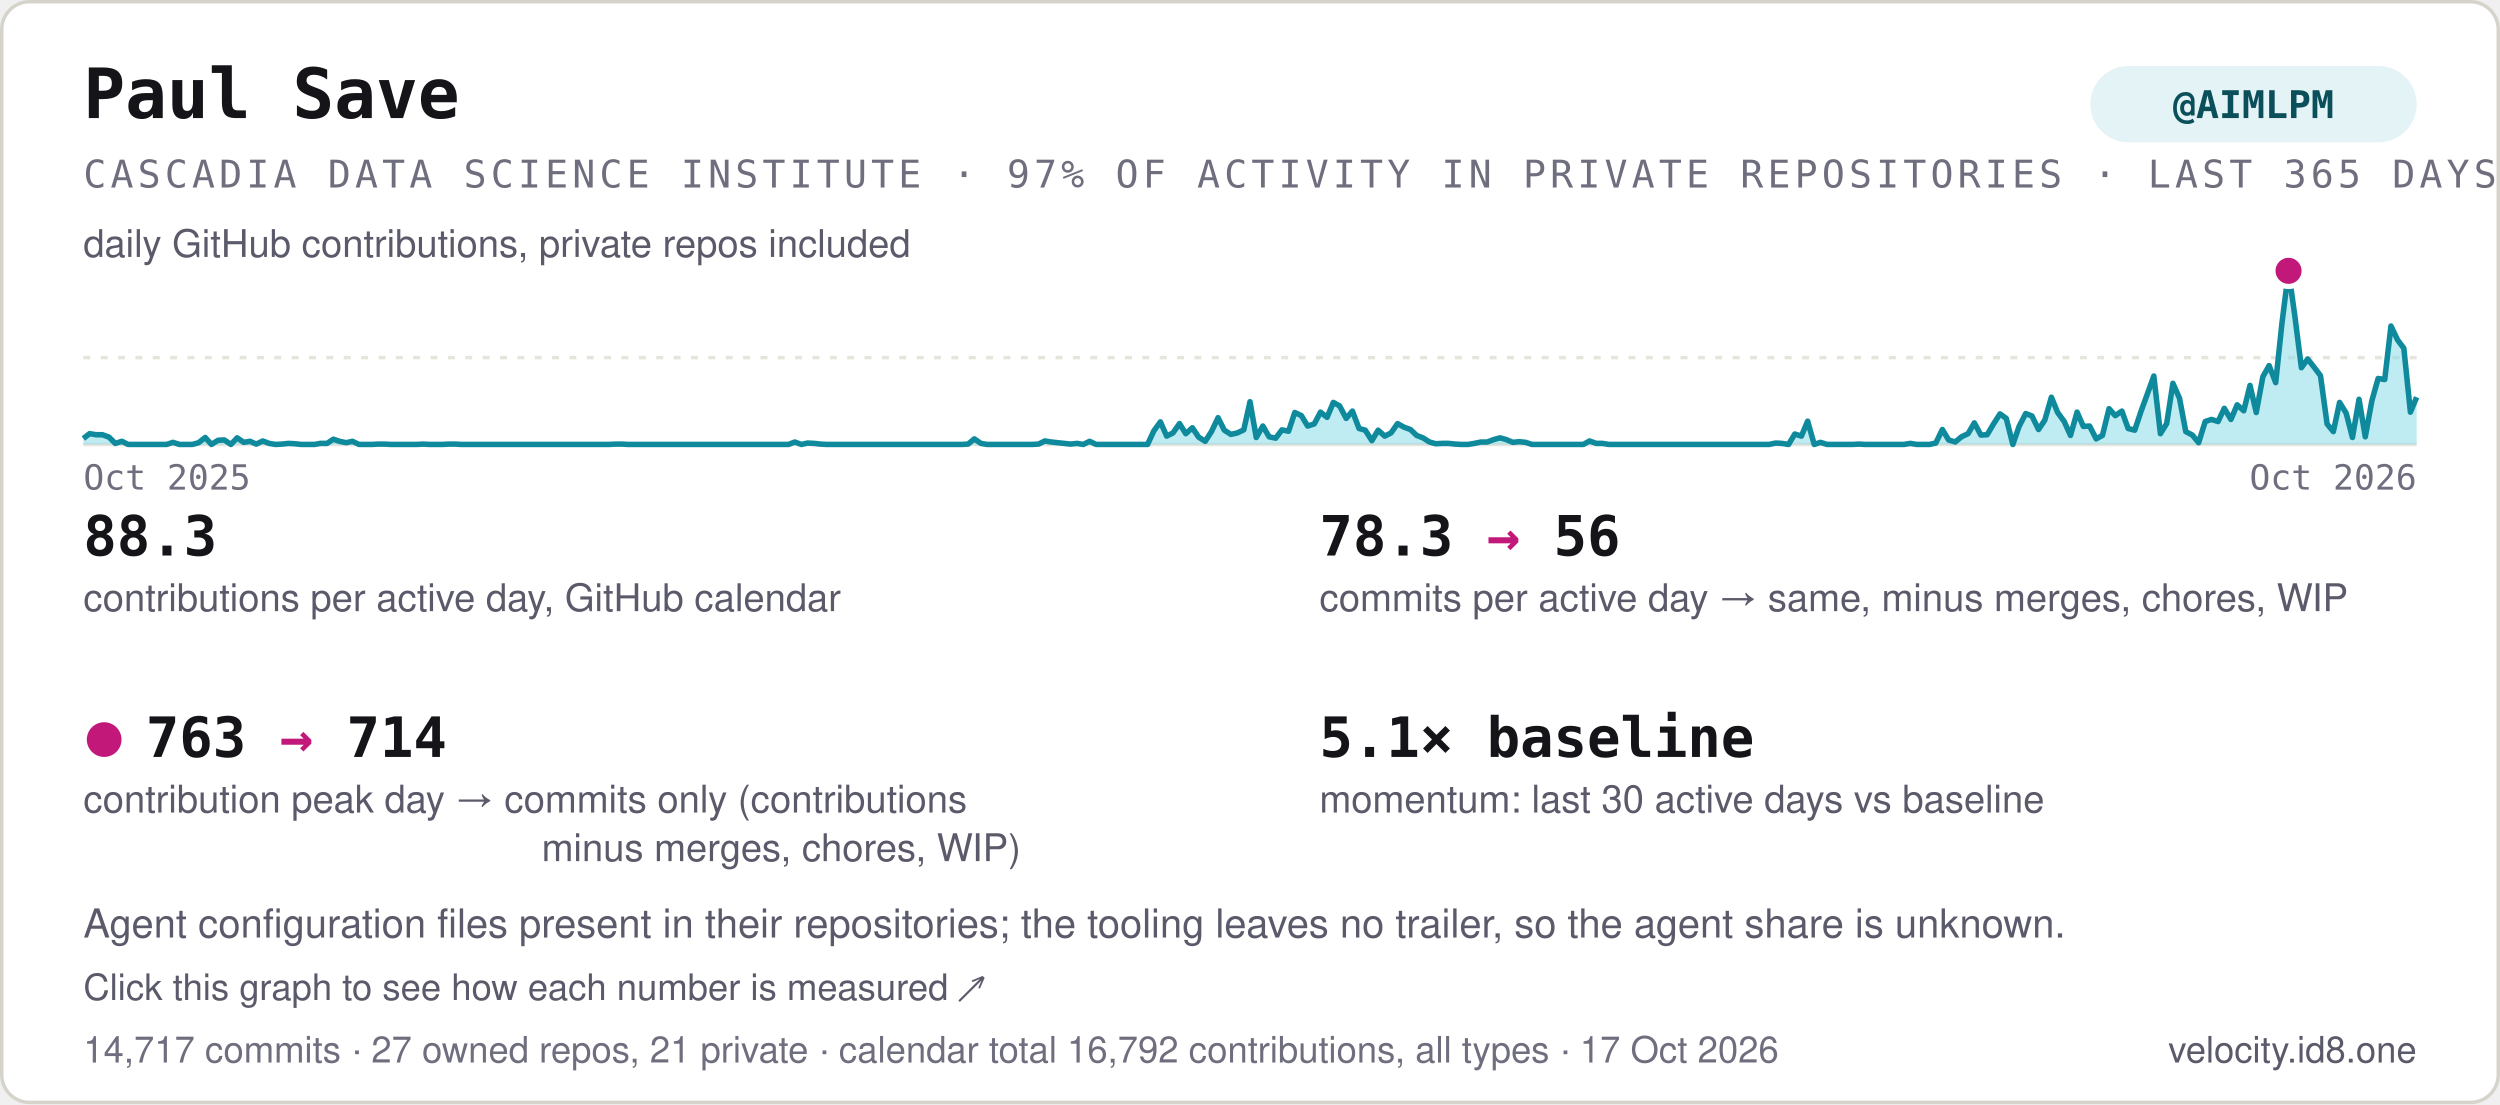
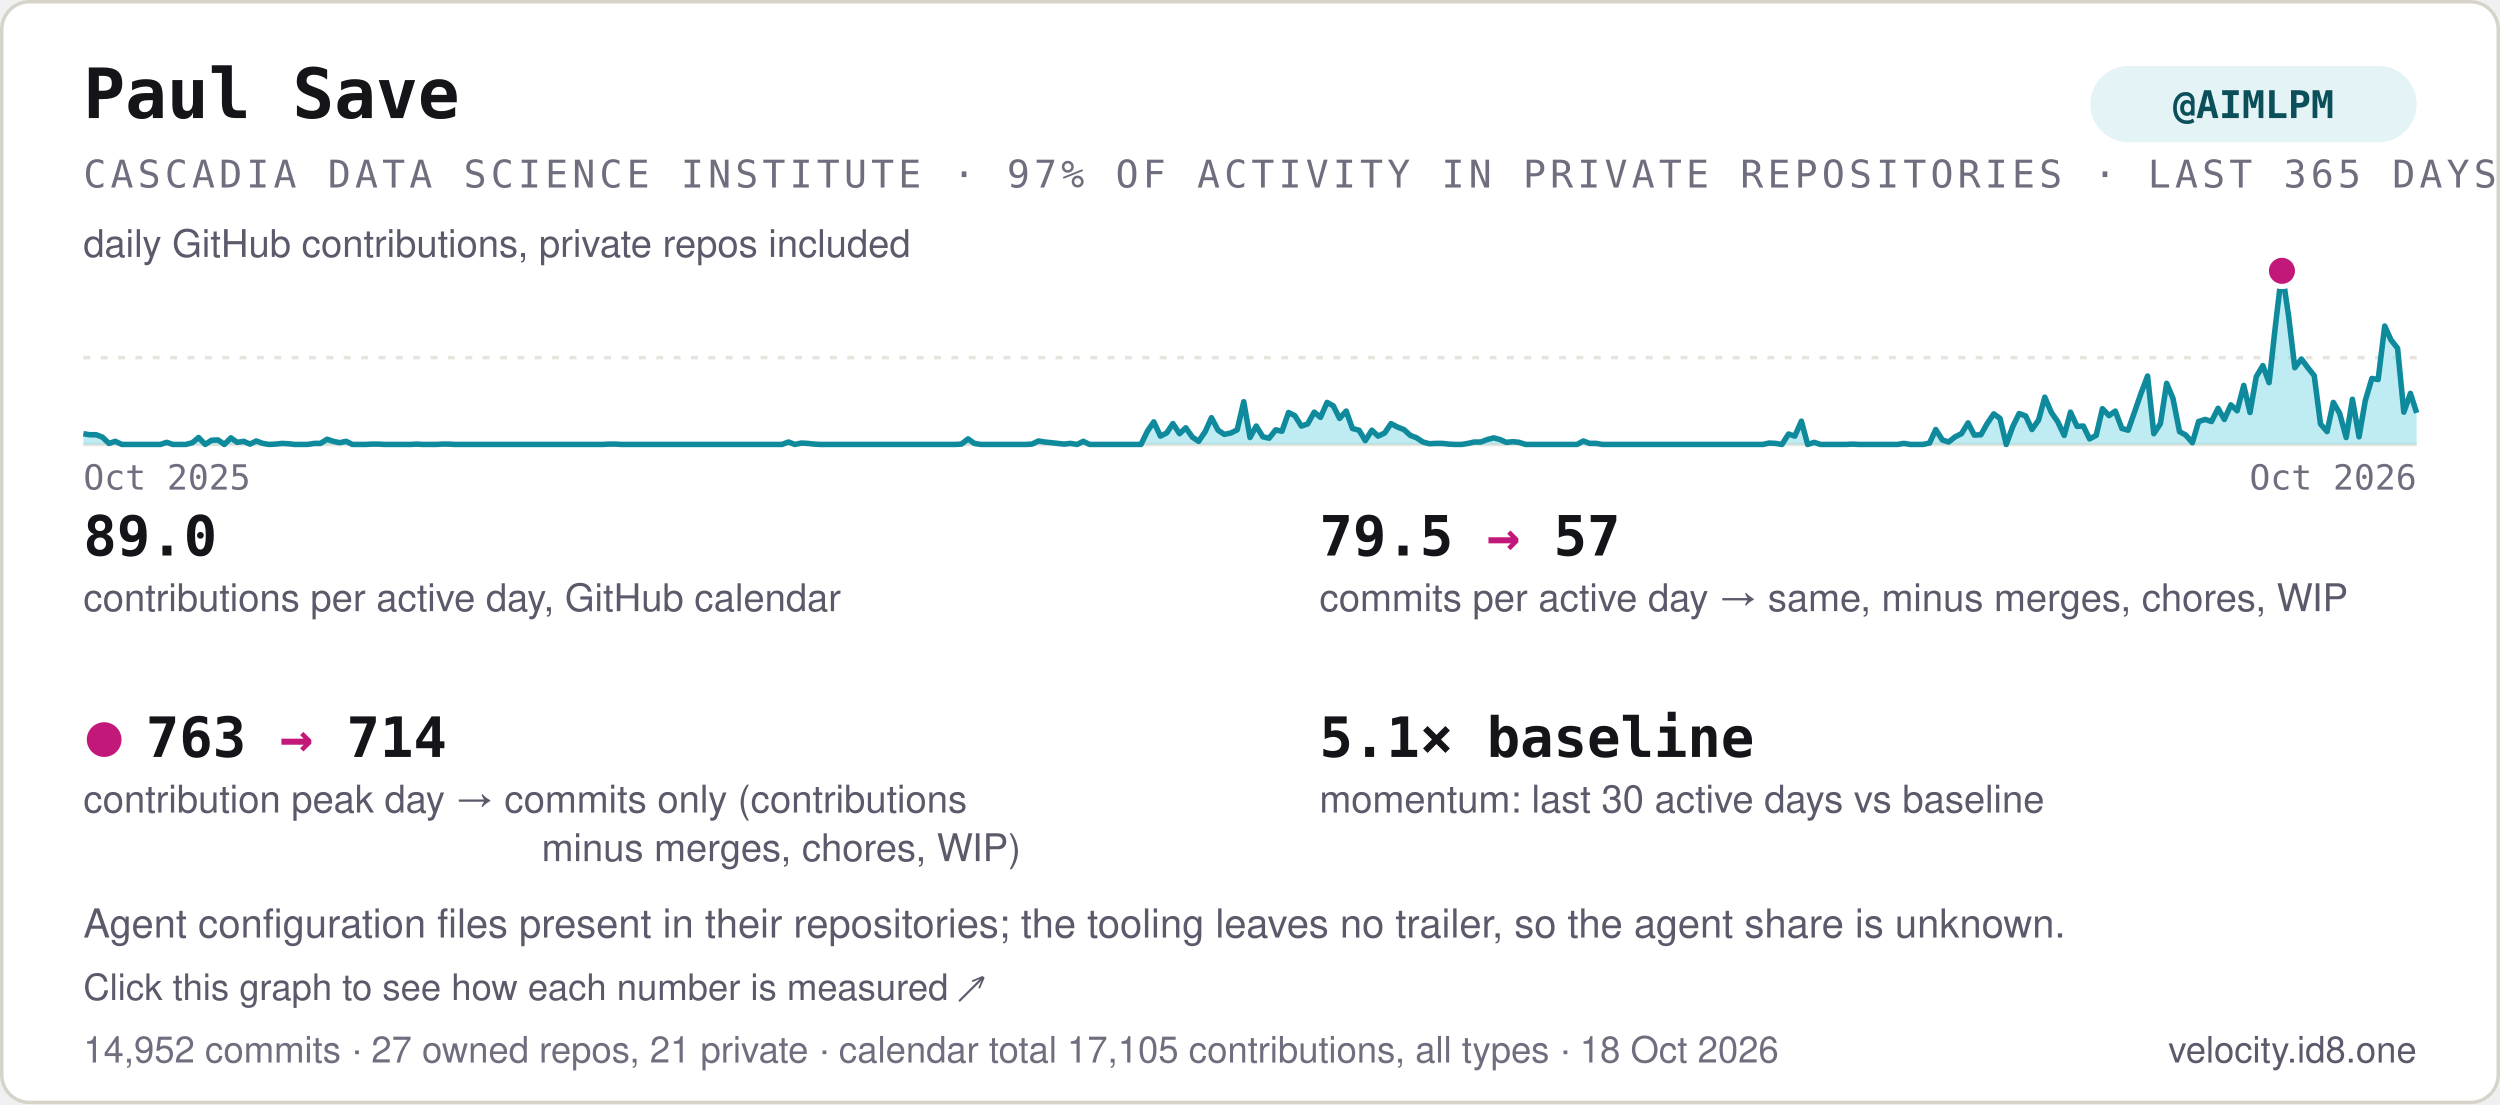
<svg xmlns="http://www.w3.org/2000/svg" width="720" height="318" viewBox="0 0 720 318" role="img" aria-label="Paul Save: Velocity Graph">
  <rect x="0.5" y="0.5" width="719" height="317" rx="8" fill="#FFFFFF" stroke="#D5D3CA" />
  <text x="24" y="34" font-family="Departure Mono, JetBrains Mono, ui-monospace, Menlo, monospace" font-size="20" font-weight="700" fill="#141419">Paul Save</text>
  <text x="24" y="54" font-family="Departure Mono, JetBrains Mono, ui-monospace, Menlo, monospace" font-size="11" letter-spacing="1.2" fill="#6E6E7E">CASCADIA DATA SCIENCE INSTITUTE · 97% OF ACTIVITY IN PRIVATE REPOSITORIES · LAST 365 DAYS</text>
  <rect x="602" y="19" width="94" height="22" rx="11" fill="#E4F3F6" />
  <text x="649" y="34" text-anchor="middle" font-family="Departure Mono, JetBrains Mono, ui-monospace, Menlo, monospace" font-size="11" font-weight="600" fill="#0A4F5A">@AIMLPM</text>
  <line x1="24" x2="696" y1="128" y2="128" stroke="#E6E4DC" />
  <line x1="24" x2="696" y1="103.0" y2="103.0" stroke="#E6E4DC" stroke-dasharray="2 3" />
-   <path d="M24.0,126.3 L25.8,124.9 L27.7,125.2 L29.5,125.2 L31.4,125.9 L33.2,127.7 L35.1,127.1 L36.9,128.0 L38.8,128.0 L40.6,128.0 L42.5,128.0 L44.3,128.0 L46.2,128.0 L48.0,128.0 L49.8,127.4 L51.7,128.0 L53.5,128.0 L55.4,128.0 L57.2,127.5 L59.1,126.0 L60.9,128.0 L62.8,126.8 L64.6,126.7 L66.5,128.0 L68.3,126.1 L70.2,127.4 L72.0,127.1 L73.8,127.9 L75.7,127.0 L77.5,127.7 L79.4,128.0 L81.2,127.9 L83.1,127.7 L84.9,127.8 L86.8,128.0 L88.6,128.0 L90.5,128.0 L92.3,127.7 L94.2,127.7 L96.0,126.5 L97.8,127.1 L99.7,127.5 L101.5,127.1 L103.4,128.0 L105.2,128.0 L107.1,128.0 L108.9,127.9 L110.8,127.9 L112.6,128.0 L114.5,128.0 L116.3,128.0 L118.2,128.0 L120.0,128.0 L121.8,127.9 L123.7,128.0 L125.5,128.0 L127.4,128.0 L129.2,127.9 L131.1,127.9 L132.9,128.0 L134.8,128.0 L136.6,128.0 L138.5,128.0 L140.3,128.0 L142.2,128.0 L144.0,128.0 L145.8,128.0 L147.7,128.0 L149.5,128.0 L151.4,128.0 L153.2,128.0 L155.1,128.0 L156.9,128.0 L158.8,128.0 L160.6,128.0 L162.5,128.0 L164.3,128.0 L166.2,128.0 L168.0,128.0 L169.8,128.0 L171.7,128.0 L173.5,128.0 L175.4,128.0 L177.2,127.9 L179.1,127.9 L180.9,128.0 L182.8,128.0 L184.6,128.0 L186.5,128.0 L188.3,128.0 L190.2,128.0 L192.0,128.0 L193.8,128.0 L195.7,128.0 L197.5,128.0 L199.4,128.0 L201.2,128.0 L203.1,128.0 L204.9,128.0 L206.8,128.0 L208.6,128.0 L210.5,128.0 L212.3,128.0 L214.2,128.0 L216.0,128.0 L217.8,128.0 L219.7,128.0 L221.5,128.0 L223.4,128.0 L225.2,128.0 L227.1,128.0 L228.9,127.3 L230.8,128.0 L232.6,127.6 L234.5,127.7 L236.3,127.9 L238.2,128.0 L240.0,128.0 L241.8,128.0 L243.7,128.0 L245.5,128.0 L247.4,128.0 L249.2,128.0 L251.1,128.0 L252.9,128.0 L254.8,128.0 L256.6,128.0 L258.5,128.0 L260.3,128.0 L262.2,128.0 L264.0,128.0 L265.8,128.0 L267.7,128.0 L269.5,128.0 L271.4,128.0 L273.2,128.0 L275.1,128.0 L276.9,128.0 L278.8,127.9 L280.6,126.4 L282.5,127.7 L284.3,128.0 L286.2,128.0 L288.0,128.0 L289.8,128.0 L291.7,128.0 L293.5,128.0 L295.4,128.0 L297.2,128.0 L299.1,127.9 L300.9,127.0 L302.8,127.3 L304.6,127.5 L306.5,127.7 L308.3,127.9 L310.2,127.7 L312.0,128.0 L313.8,127.1 L315.7,128.0 L317.5,128.0 L319.4,128.0 L321.2,128.0 L323.1,128.0 L324.9,128.0 L326.8,128.0 L328.6,128.0 L330.5,128.0 L332.3,124.1 L334.2,121.5 L336.0,125.6 L337.8,124.7 L339.7,122.0 L341.5,124.9 L343.4,123.2 L345.2,125.9 L347.1,127.1 L348.9,124.3 L350.8,120.3 L352.6,123.9 L354.5,125.1 L356.3,124.7 L358.2,123.8 L360.0,115.7 L361.8,126.0 L363.7,122.7 L365.5,125.8 L367.4,126.2 L369.2,123.8 L371.1,124.2 L372.9,118.8 L374.8,119.7 L376.6,122.7 L378.5,122.1 L380.3,118.7 L382.2,120.2 L384.0,115.9 L385.8,116.9 L387.7,120.5 L389.5,118.4 L391.4,123.4 L393.2,123.9 L395.1,126.9 L396.9,123.9 L398.8,125.6 L400.6,124.7 L402.5,122.0 L404.3,123.0 L406.2,123.7 L408.0,125.4 L409.8,126.1 L411.7,127.3 L413.5,127.8 L415.4,127.7 L417.2,127.7 L419.1,127.9 L420.9,128.0 L422.8,128.0 L424.6,127.7 L426.5,127.3 L428.3,127.3 L430.2,126.6 L432.0,126.1 L433.8,126.6 L435.7,127.4 L437.5,127.2 L439.4,127.4 L441.2,128.0 L443.1,128.0 L444.9,128.0 L446.8,128.0 L448.6,128.0 L450.5,128.0 L452.3,128.0 L454.2,128.0 L456.0,128.0 L457.8,127.0 L459.7,127.7 L461.5,127.7 L463.4,128.0 L465.2,128.0 L467.1,128.0 L468.9,128.0 L470.8,128.0 L472.6,128.0 L474.5,128.0 L476.3,128.0 L478.2,128.0 L480.0,128.0 L481.8,128.0 L483.7,128.0 L485.5,128.0 L487.4,128.0 L489.2,128.0 L491.1,128.0 L492.9,128.0 L494.8,128.0 L496.6,128.0 L498.5,128.0 L500.3,128.0 L502.2,128.0 L504.0,128.0 L505.8,128.0 L507.7,128.0 L509.5,128.0 L511.4,127.6 L513.2,127.7 L515.1,128.0 L516.9,125.0 L518.8,125.6 L520.6,121.3 L522.5,128.0 L524.3,127.4 L526.2,128.0 L528.0,128.0 L529.8,128.0 L531.7,128.0 L533.5,128.0 L535.4,127.9 L537.2,128.0 L539.1,128.0 L540.9,128.0 L542.8,128.0 L544.6,128.0 L546.5,128.0 L548.3,128.0 L550.2,127.7 L552.0,128.0 L553.8,128.0 L555.7,128.0 L557.5,127.6 L559.4,123.7 L561.2,126.7 L563.1,127.3 L564.9,125.8 L566.8,124.9 L568.6,121.8 L570.5,125.3 L572.3,125.2 L574.2,122.0 L576.0,119.2 L577.8,120.5 L579.7,128.0 L581.5,122.8 L583.4,119.1 L585.2,119.8 L587.1,123.7 L588.9,121.0 L590.8,114.4 L592.6,118.8 L594.5,121.4 L596.3,125.4 L598.2,118.7 L600.0,122.8 L601.8,122.7 L603.7,126.4 L605.5,125.4 L607.4,117.7 L609.2,119.7 L611.1,118.4 L612.9,123.4 L614.8,123.9 L616.6,118.5 L618.5,113.3 L620.3,108.3 L622.2,124.9 L624.0,122.0 L625.8,110.4 L627.7,114.7 L629.5,124.3 L631.4,125.3 L633.2,127.5 L635.1,121.4 L636.9,120.8 L638.8,121.4 L640.6,117.6 L642.5,120.8 L644.3,116.6 L646.2,118.3 L648.0,111.0 L649.8,118.8 L651.7,108.5 L653.5,105.3 L655.4,110.2 L657.2,93.1 L659.1,78.0 L660.9,90.9 L662.8,105.9 L664.6,103.4 L666.5,105.8 L668.3,108.2 L670.2,122.1 L672.0,124.3 L673.8,115.9 L675.7,119.0 L677.5,126.0 L679.4,115.0 L681.2,125.8 L683.1,115.4 L684.9,109.0 L686.8,109.3 L688.6,93.9 L690.5,97.9 L692.3,100.3 L694.2,118.7 L696.0,114.4 L696.0,128 L24,128 Z" fill="#8ADCE8" fill-opacity="0.55" />
-   <path d="M24.0,126.3 L25.8,124.9 L27.7,125.2 L29.5,125.2 L31.4,125.9 L33.2,127.7 L35.1,127.1 L36.9,128.0 L38.8,128.0 L40.6,128.0 L42.5,128.0 L44.3,128.0 L46.2,128.0 L48.0,128.0 L49.8,127.4 L51.7,128.0 L53.5,128.0 L55.4,128.0 L57.2,127.5 L59.1,126.0 L60.9,128.0 L62.8,126.8 L64.6,126.7 L66.5,128.0 L68.3,126.1 L70.2,127.4 L72.0,127.1 L73.8,127.9 L75.7,127.0 L77.5,127.7 L79.4,128.0 L81.2,127.9 L83.1,127.7 L84.9,127.8 L86.8,128.0 L88.6,128.0 L90.5,128.0 L92.3,127.7 L94.2,127.7 L96.0,126.5 L97.8,127.1 L99.7,127.5 L101.5,127.1 L103.4,128.0 L105.2,128.0 L107.1,128.0 L108.9,127.9 L110.8,127.9 L112.6,128.0 L114.5,128.0 L116.3,128.0 L118.2,128.0 L120.0,128.0 L121.8,127.9 L123.7,128.0 L125.5,128.0 L127.4,128.0 L129.2,127.9 L131.1,127.9 L132.9,128.0 L134.8,128.0 L136.6,128.0 L138.5,128.0 L140.3,128.0 L142.2,128.0 L144.0,128.0 L145.8,128.0 L147.7,128.0 L149.5,128.0 L151.4,128.0 L153.2,128.0 L155.1,128.0 L156.9,128.0 L158.8,128.0 L160.6,128.0 L162.5,128.0 L164.3,128.0 L166.2,128.0 L168.0,128.0 L169.8,128.0 L171.7,128.0 L173.5,128.0 L175.4,128.0 L177.2,127.9 L179.1,127.9 L180.9,128.0 L182.8,128.0 L184.6,128.0 L186.5,128.0 L188.3,128.0 L190.2,128.0 L192.0,128.0 L193.8,128.0 L195.7,128.0 L197.5,128.0 L199.4,128.0 L201.2,128.0 L203.1,128.0 L204.9,128.0 L206.8,128.0 L208.6,128.0 L210.5,128.0 L212.3,128.0 L214.2,128.0 L216.0,128.0 L217.8,128.0 L219.7,128.0 L221.5,128.0 L223.4,128.0 L225.2,128.0 L227.1,128.0 L228.9,127.3 L230.8,128.0 L232.6,127.6 L234.5,127.7 L236.3,127.9 L238.2,128.0 L240.0,128.0 L241.8,128.0 L243.7,128.0 L245.5,128.0 L247.4,128.0 L249.2,128.0 L251.1,128.0 L252.9,128.0 L254.8,128.0 L256.6,128.0 L258.5,128.0 L260.3,128.0 L262.2,128.0 L264.0,128.0 L265.8,128.0 L267.7,128.0 L269.5,128.0 L271.4,128.0 L273.2,128.0 L275.1,128.0 L276.9,128.0 L278.8,127.9 L280.6,126.4 L282.5,127.7 L284.3,128.0 L286.2,128.0 L288.0,128.0 L289.8,128.0 L291.7,128.0 L293.5,128.0 L295.4,128.0 L297.2,128.0 L299.1,127.9 L300.9,127.0 L302.8,127.3 L304.6,127.5 L306.5,127.7 L308.3,127.9 L310.2,127.7 L312.0,128.0 L313.8,127.1 L315.7,128.0 L317.5,128.0 L319.4,128.0 L321.2,128.0 L323.1,128.0 L324.9,128.0 L326.8,128.0 L328.6,128.0 L330.5,128.0 L332.3,124.1 L334.2,121.5 L336.0,125.6 L337.8,124.7 L339.7,122.0 L341.5,124.9 L343.4,123.2 L345.2,125.9 L347.1,127.1 L348.9,124.3 L350.8,120.3 L352.6,123.9 L354.5,125.1 L356.3,124.7 L358.2,123.8 L360.0,115.7 L361.8,126.0 L363.7,122.7 L365.5,125.8 L367.4,126.2 L369.2,123.8 L371.1,124.2 L372.9,118.8 L374.8,119.7 L376.6,122.7 L378.5,122.1 L380.3,118.7 L382.2,120.2 L384.0,115.9 L385.8,116.9 L387.7,120.5 L389.5,118.4 L391.4,123.4 L393.2,123.9 L395.1,126.9 L396.9,123.9 L398.8,125.6 L400.6,124.7 L402.5,122.0 L404.3,123.0 L406.2,123.7 L408.0,125.4 L409.8,126.1 L411.7,127.3 L413.5,127.8 L415.4,127.7 L417.2,127.7 L419.1,127.9 L420.9,128.0 L422.8,128.0 L424.6,127.7 L426.5,127.3 L428.3,127.3 L430.2,126.6 L432.0,126.1 L433.8,126.6 L435.7,127.4 L437.5,127.2 L439.4,127.4 L441.2,128.0 L443.1,128.0 L444.9,128.0 L446.8,128.0 L448.6,128.0 L450.5,128.0 L452.3,128.0 L454.2,128.0 L456.0,128.0 L457.8,127.0 L459.7,127.7 L461.5,127.7 L463.4,128.0 L465.2,128.0 L467.1,128.0 L468.9,128.0 L470.8,128.0 L472.6,128.0 L474.5,128.0 L476.3,128.0 L478.2,128.0 L480.0,128.0 L481.8,128.0 L483.7,128.0 L485.5,128.0 L487.4,128.0 L489.2,128.0 L491.1,128.0 L492.9,128.0 L494.8,128.0 L496.6,128.0 L498.5,128.0 L500.3,128.0 L502.2,128.0 L504.0,128.0 L505.8,128.0 L507.7,128.0 L509.5,128.0 L511.4,127.6 L513.2,127.7 L515.1,128.0 L516.9,125.0 L518.8,125.6 L520.6,121.3 L522.5,128.0 L524.3,127.4 L526.2,128.0 L528.0,128.0 L529.8,128.0 L531.7,128.0 L533.5,128.0 L535.4,127.9 L537.2,128.0 L539.1,128.0 L540.9,128.0 L542.8,128.0 L544.6,128.0 L546.5,128.0 L548.3,128.0 L550.2,127.7 L552.0,128.0 L553.8,128.0 L555.7,128.0 L557.5,127.6 L559.4,123.7 L561.2,126.7 L563.1,127.3 L564.9,125.8 L566.8,124.9 L568.6,121.8 L570.5,125.3 L572.3,125.2 L574.2,122.0 L576.0,119.2 L577.8,120.5 L579.7,128.0 L581.5,122.8 L583.4,119.1 L585.2,119.8 L587.1,123.7 L588.9,121.0 L590.8,114.4 L592.6,118.8 L594.5,121.4 L596.3,125.4 L598.2,118.7 L600.0,122.8 L601.8,122.7 L603.7,126.4 L605.5,125.4 L607.4,117.7 L609.2,119.7 L611.1,118.4 L612.9,123.4 L614.8,123.9 L616.6,118.5 L618.5,113.3 L620.3,108.3 L622.2,124.9 L624.0,122.0 L625.8,110.4 L627.7,114.7 L629.5,124.3 L631.4,125.3 L633.2,127.5 L635.1,121.4 L636.9,120.8 L638.8,121.4 L640.6,117.6 L642.5,120.8 L644.3,116.6 L646.2,118.3 L648.0,111.0 L649.8,118.8 L651.7,108.5 L653.5,105.3 L655.4,110.2 L657.2,93.1 L659.1,78.0 L660.9,90.9 L662.8,105.9 L664.6,103.4 L666.5,105.8 L668.3,108.2 L670.2,122.1 L672.0,124.3 L673.8,115.9 L675.7,119.0 L677.5,126.0 L679.4,115.0 L681.2,125.8 L683.1,115.4 L684.9,109.0 L686.8,109.3 L688.6,93.9 L690.5,97.9 L692.3,100.3 L694.2,118.7 L696.0,114.4" fill="none" stroke="#0F8A9C" stroke-width="1.6" stroke-linejoin="round" />
-   <circle cx="659.1" cy="78.0" r="4.5" fill="#C2187A" stroke="#FFFFFF" stroke-width="1.5" />
+   <path d="M24.0,124.9 L25.8,125.2 L27.7,125.2 L29.5,125.9 L31.4,127.7 L33.2,127.1 L35.1,128.0 L36.9,128.0 L38.8,128.0 L40.6,128.0 L42.5,128.0 L44.3,128.0 L46.2,128.0 L48.0,127.4 L49.8,128.0 L51.7,128.0 L53.5,128.0 L55.4,127.5 L57.2,126.0 L59.1,128.0 L60.9,126.8 L62.8,126.7 L64.6,128.0 L66.5,126.1 L68.3,127.4 L70.2,127.1 L72.0,127.9 L73.8,127.0 L75.7,127.7 L77.5,128.0 L79.4,127.9 L81.2,127.7 L83.1,127.8 L84.9,128.0 L86.8,128.0 L88.6,128.0 L90.5,127.7 L92.3,127.7 L94.2,126.5 L96.0,127.1 L97.8,127.5 L99.7,127.1 L101.5,128.0 L103.4,128.0 L105.2,128.0 L107.1,127.9 L108.9,127.9 L110.8,128.0 L112.6,128.0 L114.5,128.0 L116.3,128.0 L118.2,128.0 L120.0,127.9 L121.8,128.0 L123.7,128.0 L125.5,128.0 L127.4,127.9 L129.2,127.9 L131.1,128.0 L132.9,128.0 L134.8,128.0 L136.6,128.0 L138.5,128.0 L140.3,128.0 L142.2,128.0 L144.0,128.0 L145.8,128.0 L147.7,128.0 L149.5,128.0 L151.4,128.0 L153.2,128.0 L155.1,128.0 L156.9,128.0 L158.8,128.0 L160.6,128.0 L162.5,128.0 L164.3,128.0 L166.2,128.0 L168.0,128.0 L169.8,128.0 L171.7,128.0 L173.5,128.0 L175.4,127.9 L177.2,127.9 L179.1,128.0 L180.9,128.0 L182.8,128.0 L184.6,128.0 L186.5,128.0 L188.3,128.0 L190.2,128.0 L192.0,128.0 L193.8,128.0 L195.7,128.0 L197.5,128.0 L199.4,128.0 L201.2,128.0 L203.1,128.0 L204.9,128.0 L206.8,128.0 L208.6,128.0 L210.5,128.0 L212.3,128.0 L214.2,128.0 L216.0,128.0 L217.8,128.0 L219.7,128.0 L221.5,128.0 L223.4,128.0 L225.2,128.0 L227.1,127.3 L228.9,128.0 L230.8,127.6 L232.6,127.7 L234.5,127.9 L236.3,128.0 L238.2,128.0 L240.0,128.0 L241.8,128.0 L243.7,128.0 L245.5,128.0 L247.4,128.0 L249.2,128.0 L251.1,128.0 L252.9,128.0 L254.8,128.0 L256.6,128.0 L258.5,128.0 L260.3,128.0 L262.2,128.0 L264.0,128.0 L265.8,128.0 L267.7,128.0 L269.5,128.0 L271.4,128.0 L273.2,128.0 L275.1,128.0 L276.9,127.9 L278.8,126.4 L280.6,127.7 L282.5,128.0 L284.3,128.0 L286.2,128.0 L288.0,128.0 L289.8,128.0 L291.7,128.0 L293.5,128.0 L295.4,128.0 L297.2,127.9 L299.1,127.0 L300.9,127.3 L302.8,127.5 L304.6,127.7 L306.5,127.9 L308.3,127.7 L310.2,128.0 L312.0,127.1 L313.8,128.0 L315.7,128.0 L317.5,128.0 L319.4,128.0 L321.2,128.0 L323.1,128.0 L324.9,128.0 L326.8,128.0 L328.6,128.0 L330.5,124.1 L332.3,121.5 L334.2,125.6 L336.0,124.7 L337.8,122.0 L339.7,124.9 L341.5,123.2 L343.4,125.9 L345.2,127.1 L347.1,124.3 L348.9,120.3 L350.8,123.9 L352.6,125.1 L354.5,124.7 L356.3,123.8 L358.2,115.7 L360.0,126.0 L361.8,122.7 L363.7,125.8 L365.5,126.2 L367.4,123.8 L369.2,124.2 L371.1,118.8 L372.9,119.7 L374.8,122.7 L376.6,122.1 L378.5,118.7 L380.3,120.2 L382.2,115.9 L384.0,116.9 L385.8,120.5 L387.7,118.4 L389.5,123.4 L391.4,123.9 L393.2,126.9 L395.1,123.9 L396.9,125.6 L398.8,124.7 L400.6,122.0 L402.5,123.0 L404.3,123.7 L406.2,125.4 L408.0,126.1 L409.8,127.3 L411.7,127.8 L413.5,127.7 L415.4,127.7 L417.2,127.9 L419.1,128.0 L420.9,128.0 L422.8,127.7 L424.6,127.3 L426.5,127.3 L428.3,126.6 L430.2,126.1 L432.0,126.6 L433.8,127.4 L435.7,127.2 L437.5,127.4 L439.4,128.0 L441.2,128.0 L443.1,128.0 L444.9,128.0 L446.8,128.0 L448.6,128.0 L450.5,128.0 L452.3,128.0 L454.2,128.0 L456.0,127.0 L457.8,127.7 L459.7,127.7 L461.5,128.0 L463.4,128.0 L465.2,128.0 L467.1,128.0 L468.9,128.0 L470.8,128.0 L472.6,128.0 L474.5,128.0 L476.3,128.0 L478.2,128.0 L480.0,128.0 L481.8,128.0 L483.7,128.0 L485.5,128.0 L487.4,128.0 L489.2,128.0 L491.1,128.0 L492.9,128.0 L494.8,128.0 L496.6,128.0 L498.5,128.0 L500.3,128.0 L502.2,128.0 L504.0,128.0 L505.8,128.0 L507.7,128.0 L509.5,127.6 L511.4,127.7 L513.2,128.0 L515.1,125.0 L516.9,125.6 L518.8,121.3 L520.6,128.0 L522.5,127.4 L524.3,128.0 L526.2,128.0 L528.0,128.0 L529.8,128.0 L531.7,128.0 L533.5,127.9 L535.4,128.0 L537.2,128.0 L539.1,128.0 L540.9,128.0 L542.8,128.0 L544.6,128.0 L546.5,128.0 L548.3,127.7 L550.2,128.0 L552.0,128.0 L553.8,128.0 L555.7,127.6 L557.5,123.7 L559.4,126.7 L561.2,127.3 L563.1,125.8 L564.9,124.9 L566.8,121.8 L568.6,125.3 L570.5,125.2 L572.3,122.0 L574.2,119.2 L576.0,120.5 L577.8,128.0 L579.7,122.8 L581.5,119.1 L583.4,119.8 L585.2,123.7 L587.1,121.0 L588.9,114.4 L590.8,118.8 L592.6,121.4 L594.5,125.4 L596.3,118.7 L598.2,122.8 L600.0,122.7 L601.8,126.4 L603.7,125.4 L605.5,117.7 L607.4,119.7 L609.2,118.4 L611.1,123.4 L612.9,123.9 L614.8,118.5 L616.6,113.3 L618.5,108.3 L620.3,124.9 L622.2,122.0 L624.0,110.4 L625.8,114.7 L627.7,124.3 L629.5,125.3 L631.4,127.5 L633.2,121.4 L635.1,120.8 L636.9,121.4 L638.8,117.6 L640.6,120.8 L642.5,116.6 L644.3,118.3 L646.2,111.0 L648.0,118.8 L649.8,108.5 L651.7,105.3 L653.5,110.2 L655.4,93.1 L657.2,78.0 L659.1,90.9 L660.9,105.9 L662.8,103.4 L664.6,105.8 L666.5,108.2 L668.3,122.1 L670.2,124.3 L672.0,115.9 L673.8,119.0 L675.7,126.0 L677.5,115.0 L679.4,125.8 L681.2,115.4 L683.1,109.0 L684.9,109.3 L686.8,93.9 L688.6,97.9 L690.5,100.3 L692.3,118.7 L694.2,113.3 L696.0,118.9 L696.0,128 L24,128 Z" fill="#8ADCE8" fill-opacity="0.55" />
+   <path d="M24.0,124.9 L25.8,125.2 L27.7,125.2 L29.5,125.9 L31.4,127.7 L33.2,127.1 L35.1,128.0 L36.9,128.0 L38.8,128.0 L40.6,128.0 L42.5,128.0 L44.3,128.0 L46.2,128.0 L48.0,127.4 L49.8,128.0 L51.7,128.0 L53.5,128.0 L55.4,127.5 L57.2,126.0 L59.1,128.0 L60.9,126.8 L62.8,126.7 L64.6,128.0 L66.5,126.1 L68.3,127.4 L70.2,127.1 L72.0,127.9 L73.8,127.0 L75.7,127.7 L77.5,128.0 L79.4,127.9 L81.2,127.7 L83.1,127.8 L84.9,128.0 L86.8,128.0 L88.6,128.0 L90.5,127.7 L92.3,127.7 L94.2,126.5 L96.0,127.1 L97.8,127.5 L99.7,127.1 L101.5,128.0 L103.4,128.0 L105.2,128.0 L107.1,127.9 L108.9,127.9 L110.8,128.0 L112.6,128.0 L114.5,128.0 L116.3,128.0 L118.2,128.0 L120.0,127.9 L121.8,128.0 L123.7,128.0 L125.5,128.0 L127.4,127.9 L129.2,127.9 L131.1,128.0 L132.9,128.0 L134.8,128.0 L136.6,128.0 L138.5,128.0 L140.3,128.0 L142.2,128.0 L144.0,128.0 L145.8,128.0 L147.7,128.0 L149.5,128.0 L151.4,128.0 L153.2,128.0 L155.1,128.0 L156.9,128.0 L158.8,128.0 L160.6,128.0 L162.5,128.0 L164.3,128.0 L166.2,128.0 L168.0,128.0 L169.8,128.0 L171.7,128.0 L173.5,128.0 L175.4,127.9 L177.2,127.9 L179.1,128.0 L180.9,128.0 L182.8,128.0 L184.6,128.0 L186.5,128.0 L188.3,128.0 L190.2,128.0 L192.0,128.0 L193.8,128.0 L195.7,128.0 L197.5,128.0 L199.4,128.0 L201.2,128.0 L203.1,128.0 L204.9,128.0 L206.8,128.0 L208.6,128.0 L210.5,128.0 L212.3,128.0 L214.2,128.0 L216.0,128.0 L217.8,128.0 L219.7,128.0 L221.5,128.0 L223.4,128.0 L225.2,128.0 L227.1,127.3 L228.9,128.0 L230.8,127.6 L232.6,127.7 L234.5,127.9 L236.3,128.0 L238.2,128.0 L240.0,128.0 L241.8,128.0 L243.7,128.0 L245.5,128.0 L247.4,128.0 L249.2,128.0 L251.1,128.0 L252.9,128.0 L254.8,128.0 L256.6,128.0 L258.5,128.0 L260.3,128.0 L262.2,128.0 L264.0,128.0 L265.8,128.0 L267.7,128.0 L269.5,128.0 L271.4,128.0 L273.2,128.0 L275.1,128.0 L276.9,127.9 L278.8,126.4 L280.6,127.7 L282.5,128.0 L284.3,128.0 L286.2,128.0 L288.0,128.0 L289.8,128.0 L291.7,128.0 L293.5,128.0 L295.4,128.0 L297.2,127.9 L299.1,127.0 L300.9,127.3 L302.8,127.5 L304.6,127.7 L306.5,127.9 L308.3,127.7 L310.2,128.0 L312.0,127.1 L313.8,128.0 L315.7,128.0 L317.5,128.0 L319.4,128.0 L321.2,128.0 L323.1,128.0 L324.9,128.0 L326.8,128.0 L328.6,128.0 L330.5,124.1 L332.3,121.5 L334.2,125.6 L336.0,124.7 L337.8,122.0 L339.7,124.9 L341.5,123.2 L343.4,125.9 L345.2,127.1 L347.1,124.3 L348.9,120.3 L350.8,123.9 L352.6,125.1 L354.5,124.7 L356.3,123.8 L358.2,115.7 L360.0,126.0 L361.8,122.7 L363.7,125.8 L365.5,126.2 L367.4,123.8 L369.2,124.2 L371.1,118.8 L372.9,119.7 L374.8,122.7 L376.6,122.1 L378.5,118.7 L380.3,120.2 L382.2,115.9 L384.0,116.9 L385.8,120.5 L387.7,118.4 L389.5,123.4 L391.4,123.9 L393.2,126.9 L395.1,123.9 L396.9,125.6 L398.8,124.7 L400.6,122.0 L402.5,123.0 L404.3,123.7 L406.2,125.4 L408.0,126.1 L409.8,127.3 L411.7,127.8 L413.5,127.7 L415.4,127.7 L417.2,127.9 L419.1,128.0 L420.9,128.0 L422.8,127.7 L424.6,127.3 L426.5,127.3 L428.3,126.6 L430.2,126.1 L432.0,126.6 L433.8,127.4 L435.7,127.2 L437.5,127.4 L439.4,128.0 L441.2,128.0 L443.1,128.0 L444.9,128.0 L446.8,128.0 L448.6,128.0 L450.5,128.0 L452.3,128.0 L454.2,128.0 L456.0,127.0 L457.8,127.7 L459.7,127.7 L461.5,128.0 L463.4,128.0 L465.2,128.0 L467.1,128.0 L468.9,128.0 L470.8,128.0 L472.6,128.0 L474.5,128.0 L476.3,128.0 L478.2,128.0 L480.0,128.0 L481.8,128.0 L483.7,128.0 L485.5,128.0 L487.4,128.0 L489.2,128.0 L491.1,128.0 L492.9,128.0 L494.8,128.0 L496.6,128.0 L498.5,128.0 L500.3,128.0 L502.2,128.0 L504.0,128.0 L505.8,128.0 L507.7,128.0 L509.5,127.6 L511.4,127.7 L513.2,128.0 L515.1,125.0 L516.9,125.6 L518.8,121.3 L520.6,128.0 L522.5,127.4 L524.3,128.0 L526.2,128.0 L528.0,128.0 L529.8,128.0 L531.7,128.0 L533.5,127.9 L535.4,128.0 L537.2,128.0 L539.1,128.0 L540.9,128.0 L542.8,128.0 L544.6,128.0 L546.5,128.0 L548.3,127.7 L550.2,128.0 L552.0,128.0 L553.8,128.0 L555.7,127.6 L557.5,123.7 L559.4,126.7 L561.2,127.3 L563.1,125.8 L564.9,124.9 L566.8,121.8 L568.6,125.3 L570.5,125.2 L572.3,122.0 L574.2,119.2 L576.0,120.5 L577.8,128.0 L579.7,122.8 L581.5,119.1 L583.4,119.8 L585.2,123.7 L587.1,121.0 L588.9,114.4 L590.8,118.8 L592.6,121.4 L594.5,125.4 L596.3,118.7 L598.2,122.8 L600.0,122.7 L601.8,126.4 L603.7,125.4 L605.5,117.7 L607.4,119.7 L609.2,118.4 L611.1,123.4 L612.9,123.9 L614.8,118.5 L616.6,113.3 L618.5,108.3 L620.3,124.9 L622.2,122.0 L624.0,110.4 L625.8,114.7 L627.7,124.3 L629.5,125.3 L631.4,127.5 L633.2,121.4 L635.1,120.8 L636.9,121.4 L638.8,117.6 L640.6,120.8 L642.5,116.6 L644.3,118.3 L646.2,111.0 L648.0,118.8 L649.8,108.5 L651.7,105.3 L653.5,110.2 L655.4,93.1 L657.2,78.0 L659.1,90.9 L660.9,105.9 L662.8,103.4 L664.6,105.8 L666.5,108.2 L668.3,122.1 L670.2,124.3 L672.0,115.9 L673.8,119.0 L675.7,126.0 L677.5,115.0 L679.4,125.8 L681.2,115.4 L683.1,109.0 L684.9,109.3 L686.8,93.9 L688.6,97.9 L690.5,100.3 L692.3,118.7 L694.2,113.3 L696.0,118.9" fill="none" stroke="#0F8A9C" stroke-width="1.6" stroke-linejoin="round" />
+   <circle cx="657.2" cy="78.0" r="4.5" fill="#C2187A" stroke="#FFFFFF" stroke-width="1.5" />
  <text x="24" y="141" font-family="Departure Mono, JetBrains Mono, ui-monospace, Menlo, monospace" font-size="10" fill="#6E6E7E">Oct 2025</text>
  <text x="696" y="141" text-anchor="end" font-family="Departure Mono, JetBrains Mono, ui-monospace, Menlo, monospace" font-size="10" fill="#6E6E7E">Oct 2026</text>
  <text x="24" y="74" font-family="-apple-system, BlinkMacSystemFont, 'Segoe UI', Helvetica, Arial, sans-serif" font-size="11" fill="#5A5A6A">daily GitHub contributions, private repos included</text>
-   <text x="24" y="160" font-family="Departure Mono, JetBrains Mono, ui-monospace, Menlo, monospace" font-size="16" font-weight="600" fill="#141419">88.3</text>
+   <text x="24" y="160" font-family="Departure Mono, JetBrains Mono, ui-monospace, Menlo, monospace" font-size="16" font-weight="600" fill="#141419">89.0</text>
  <text x="24" y="176" font-family="-apple-system, BlinkMacSystemFont, 'Segoe UI', Helvetica, Arial, sans-serif" font-size="11" fill="#5A5A6A">contributions per active day, GitHub calendar</text>
-   <text x="380" y="160" font-family="Departure Mono, JetBrains Mono, ui-monospace, Menlo, monospace" font-size="16" font-weight="600" fill="#141419">78.3 <tspan fill="#C2187A">→</tspan> 56</text>
+   <text x="380" y="160" font-family="Departure Mono, JetBrains Mono, ui-monospace, Menlo, monospace" font-size="16" font-weight="600" fill="#141419">79.5 <tspan fill="#C2187A">→</tspan> 57</text>
  <text x="380" y="176" font-family="-apple-system, BlinkMacSystemFont, 'Segoe UI', Helvetica, Arial, sans-serif" font-size="11" fill="#5A5A6A">commits per active day → same, minus merges, chores, WIP</text>
  <circle cx="30" cy="213" r="5" fill="#C2187A" />
  <text x="42" y="218" font-family="Departure Mono, JetBrains Mono, ui-monospace, Menlo, monospace" font-size="16" font-weight="600" fill="#141419">763 <tspan fill="#C2187A">→</tspan> 714</text>
  <text x="24" y="234" font-family="-apple-system, BlinkMacSystemFont, 'Segoe UI', Helvetica, Arial, sans-serif" font-size="11" fill="#5A5A6A">contribution peak day → commits only (contributions</text>
  <text x="156" y="248" font-family="-apple-system, BlinkMacSystemFont, 'Segoe UI', Helvetica, Arial, sans-serif" font-size="11" fill="#5A5A6A">minus merges, chores, WIP)</text>
  <text x="380" y="218" font-family="Departure Mono, JetBrains Mono, ui-monospace, Menlo, monospace" font-size="16" font-weight="600" fill="#141419">5.1× baseline</text>
  <text x="380" y="234" font-family="-apple-system, BlinkMacSystemFont, 'Segoe UI', Helvetica, Arial, sans-serif" font-size="11" fill="#5A5A6A">momentum: last 30 active days vs baseline</text>
  <text x="24" y="270" font-family="-apple-system, BlinkMacSystemFont, 'Segoe UI', Helvetica, Arial, sans-serif" font-size="11.5" fill="#5A5A6A">Agent configuration files present in their repositories; the tooling leaves no trailer, so the agent share is unknown.</text>
  <text x="24" y="288" font-family="-apple-system, BlinkMacSystemFont, 'Segoe UI', Helvetica, Arial, sans-serif" font-size="10.5" fill="#5A5A6A">Click this graph to see how each number is measured ↗</text>
-   <text x="24" y="306" font-family="-apple-system, BlinkMacSystemFont, 'Segoe UI', Helvetica, Arial, sans-serif" font-size="10.5" fill="#6E6E7E">14,717 commits · 27 owned repos, 21 private · calendar total 16,792 contributions, all types · 17 Oct 2026</text>
+   <text x="24" y="306" font-family="-apple-system, BlinkMacSystemFont, 'Segoe UI', Helvetica, Arial, sans-serif" font-size="10.5" fill="#6E6E7E">14,952 commits · 27 owned repos, 21 private · calendar total 17,105 contributions, all types · 18 Oct 2026</text>
  <text x="696" y="306" text-anchor="end" font-family="-apple-system, BlinkMacSystemFont, 'Segoe UI', Helvetica, Arial, sans-serif" font-size="10.5" fill="#5A5A6A">velocity.id8.one</text>
</svg>
